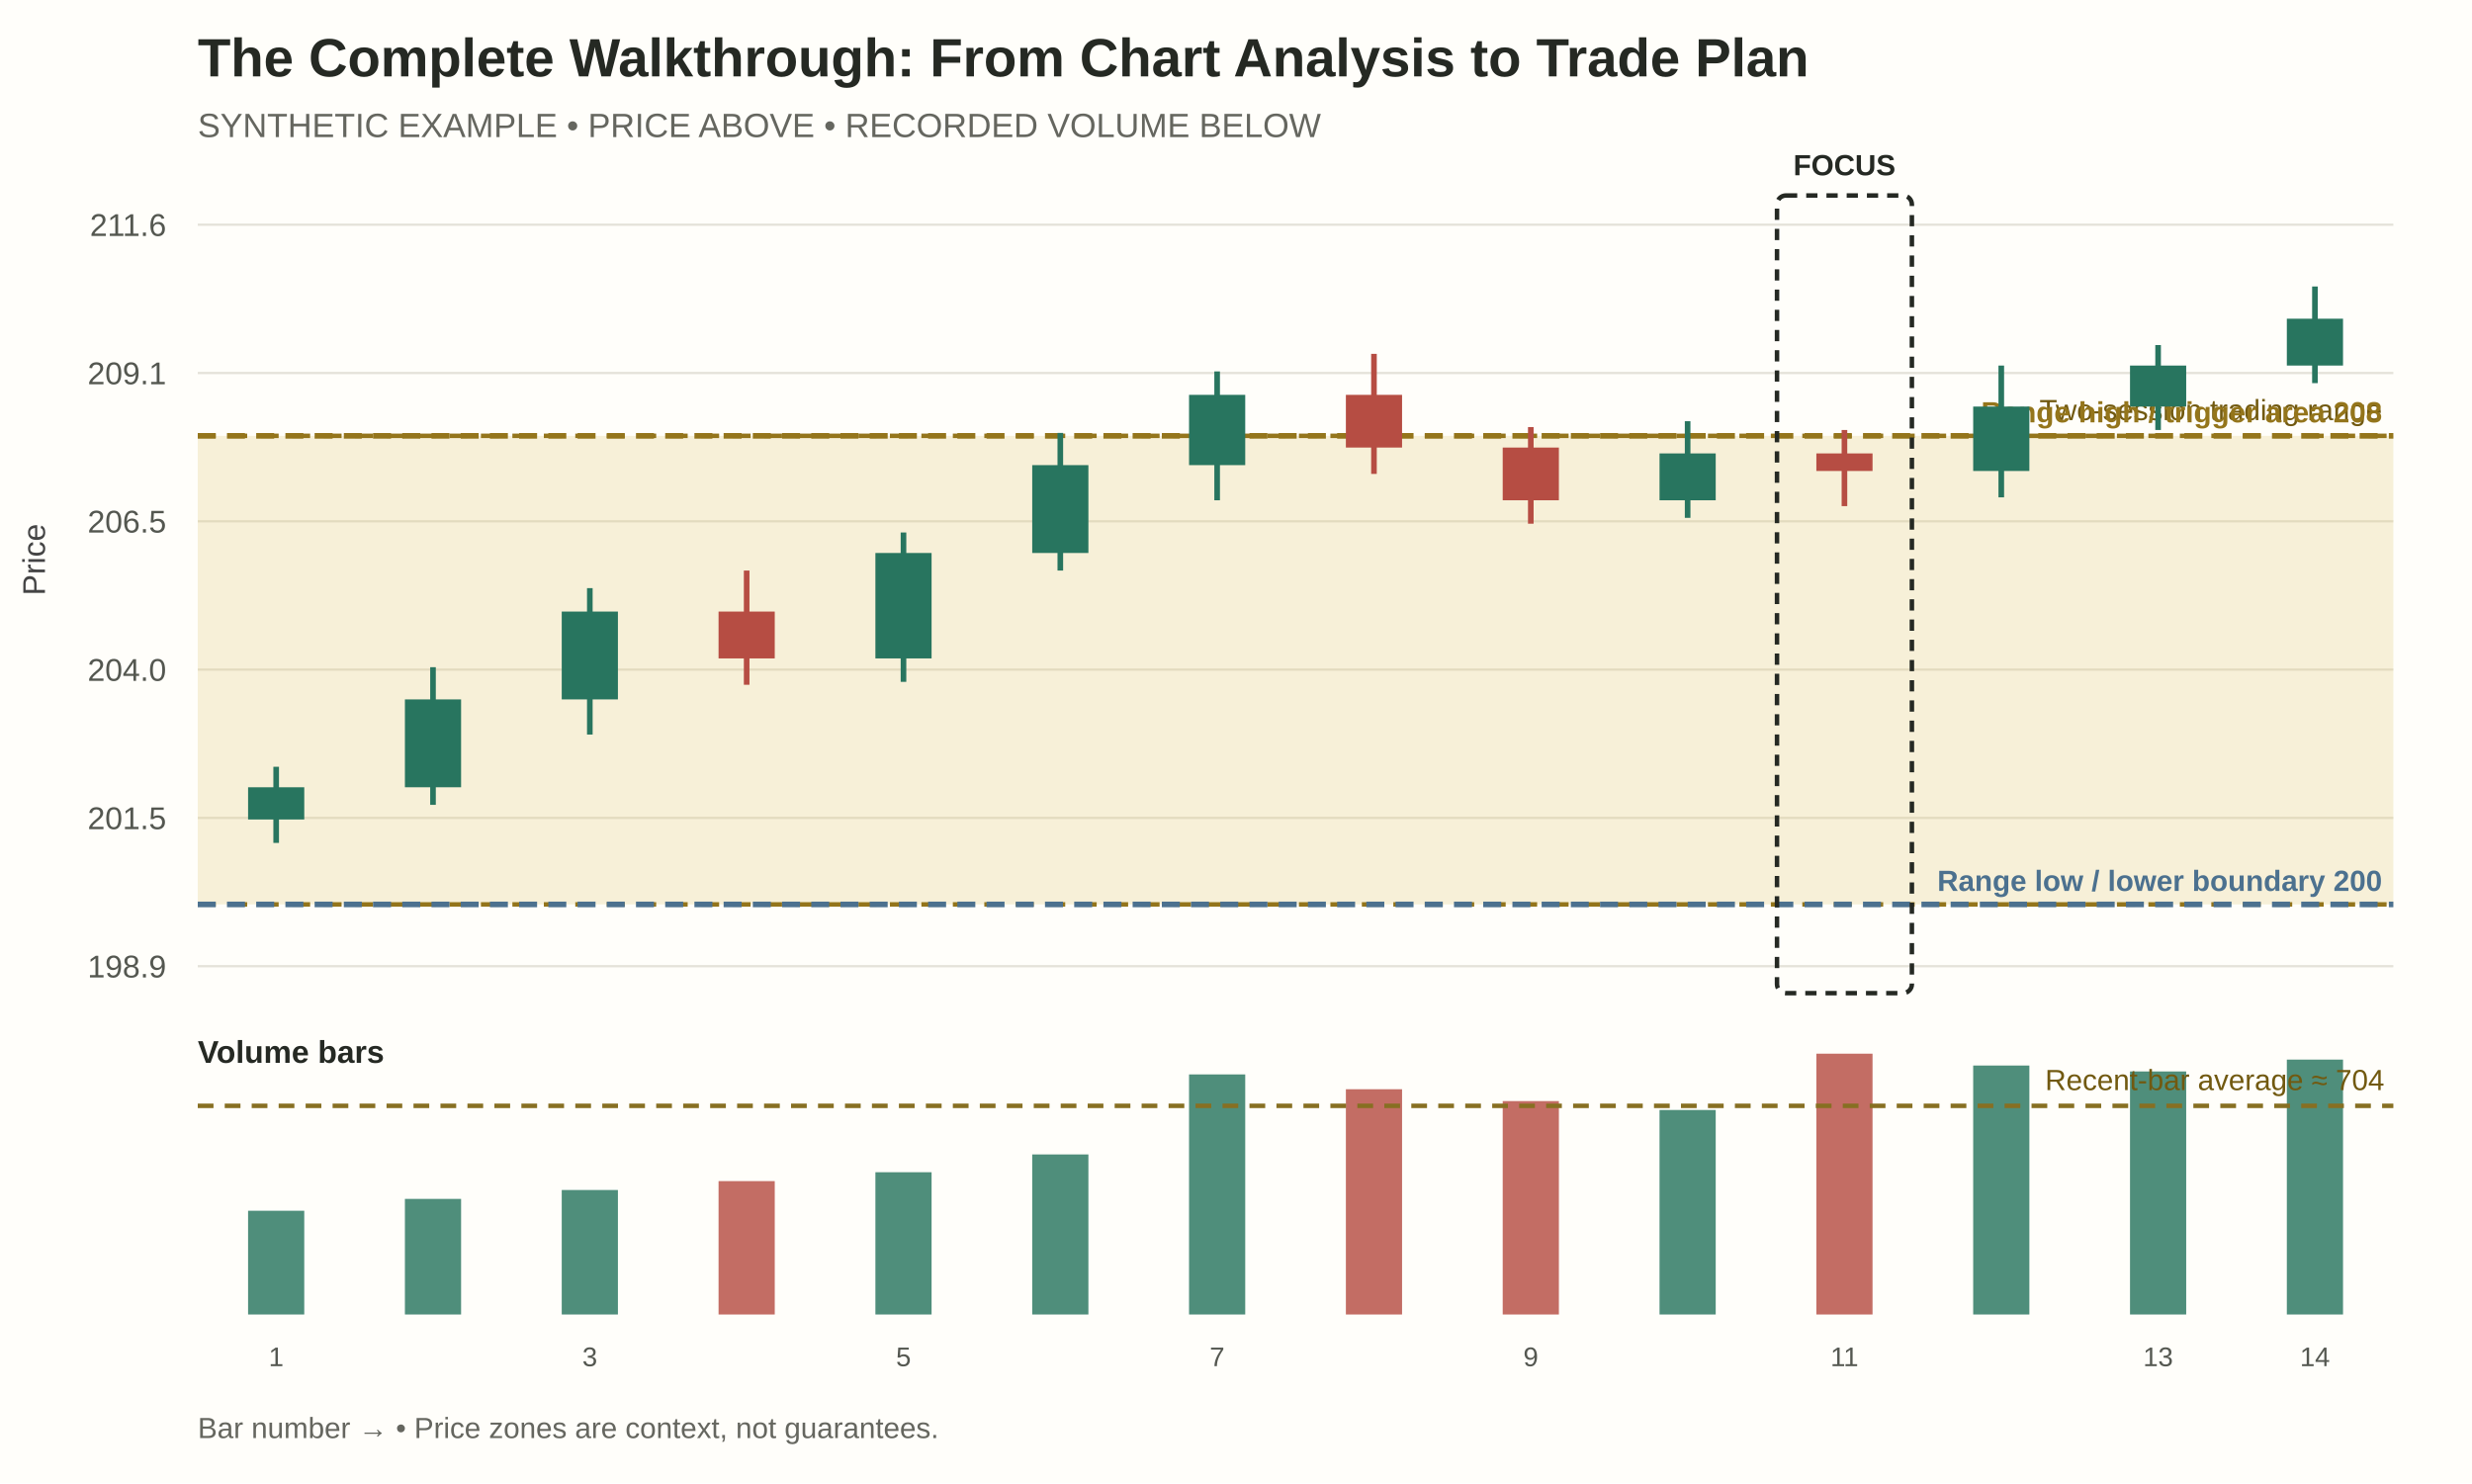
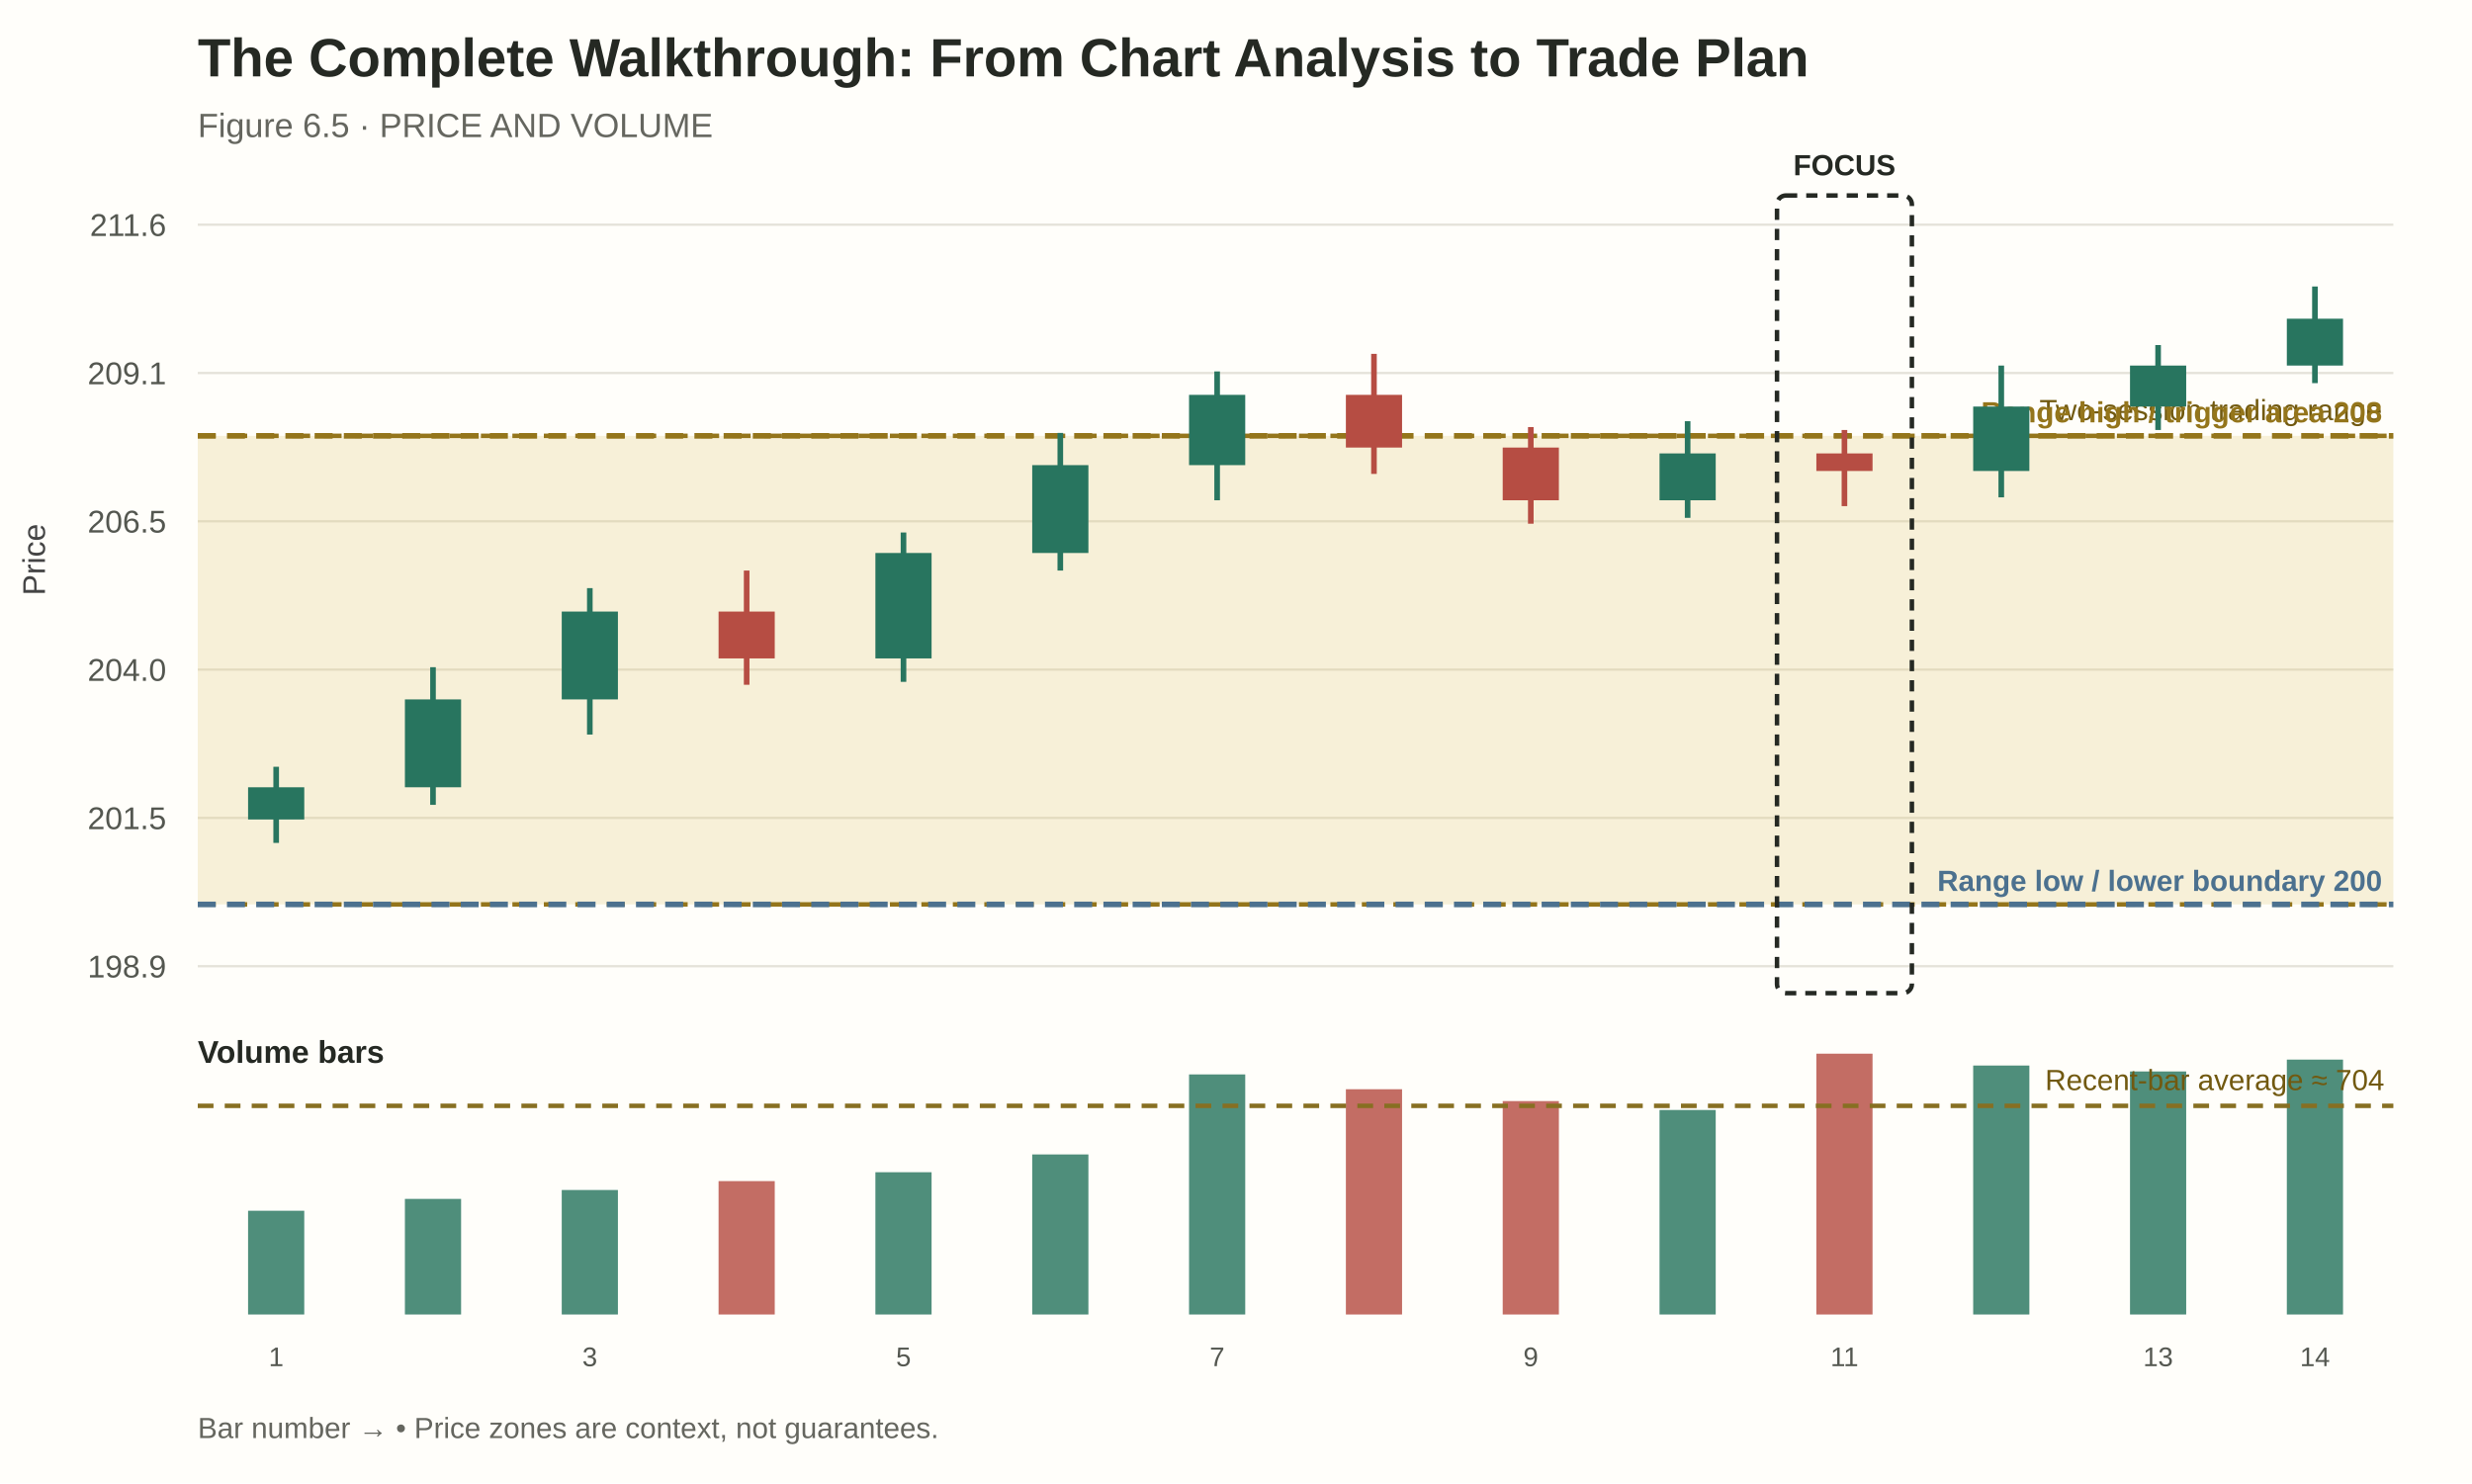
<svg xmlns="http://www.w3.org/2000/svg" role="img" aria-labelledby="chartTitle chartDesc" viewBox="0 0 1100 660" width="1100" height="660">
  <rect width="100%" height="100%" fill="#fffefa" />
  <text x="88" y="34" font-family="Arial,sans-serif" font-size="24" font-weight="700" fill="#252923">The Complete Walkthrough: From Chart Analysis to Trade Plan</text>
-   <text x="88" y="61" font-family="Arial,sans-serif" font-size="15" fill="#65665f">SYNTHETIC EXAMPLE • PRICE ABOVE • RECORDED VOLUME BELOW</text>
+   <text x="88" y="61" font-family="Arial,sans-serif" font-size="15" fill="#65665f">Figure 6.5 · PRICE AND VOLUME</text>
  <line x1="88" x2="1065" y1="430" y2="430" stroke="#e4e2d9" />
  <text x="74" y="435" text-anchor="end" font-family="Arial,sans-serif" font-size="14" fill="#545750">198.9</text>
  <line x1="88" x2="1065" y1="364" y2="364" stroke="#e4e2d9" />
  <text x="74" y="369" text-anchor="end" font-family="Arial,sans-serif" font-size="14" fill="#545750">201.5</text>
  <line x1="88" x2="1065" y1="298" y2="298" stroke="#e4e2d9" />
  <text x="74" y="303" text-anchor="end" font-family="Arial,sans-serif" font-size="14" fill="#545750">204.0</text>
  <line x1="88" x2="1065" y1="232" y2="232" stroke="#e4e2d9" />
  <text x="74" y="237" text-anchor="end" font-family="Arial,sans-serif" font-size="14" fill="#545750">206.5</text>
  <line x1="88" x2="1065" y1="166" y2="166" stroke="#e4e2d9" />
  <text x="74" y="171" text-anchor="end" font-family="Arial,sans-serif" font-size="14" fill="#545750">209.1</text>
  <line x1="88" x2="1065" y1="100" y2="100" stroke="#e4e2d9" />
  <text x="74" y="105" text-anchor="end" font-family="Arial,sans-serif" font-size="14" fill="#545750">211.6</text>
  <rect x="88" y="193.969" width="977" height="208.531" fill="#dfc66b" opacity=".24" />
  <line x1="88" x2="1065" y1="193.969" y2="193.969" stroke="#94751b" stroke-width="2" stroke-dasharray="8 6" />
  <line x1="88" x2="1065" y1="402.5" y2="402.5" stroke="#94751b" stroke-width="2" stroke-dasharray="8 6" />
  <text x="1060" y="186.969" text-anchor="end" font-family="Arial,sans-serif" font-size="13" fill="#715910">Two-session trading range</text>
  <line x1="88" x2="1065" y1="193.969" y2="193.969" stroke="#94751b" stroke-width="2.5" stroke-dasharray="8 5" />
  <text x="1060" y="187.969" text-anchor="end" font-family="Arial,sans-serif" font-size="13" font-weight="700" fill="#94751b">Range high / trigger area 208</text>
  <line x1="88" x2="1065" y1="402.5" y2="402.5" stroke="#4c718f" stroke-width="2.5" stroke-dasharray="8 5" />
  <text x="1060" y="396.5" text-anchor="end" font-family="Arial,sans-serif" font-size="13" font-weight="700" fill="#4c718f">Range low / lower boundary 200</text>
  <text x="20" y="265" transform="rotate(-90 20 265)" font-family="Arial,sans-serif" font-size="14" fill="#444">Price</text>
  <line x1="122.893" x2="122.893" y1="341.244" y2="375.13" stroke="#28755f" stroke-width="2.5" />
  <rect x="110.393" y="350.367" width="25" height="14.336" fill="#28755f" />
  <rect x="110.393" y="538.835" width="25" height="46.165" fill="#28755f" opacity=".82" />
  <text x="122.893" y="608" text-anchor="middle" font-family="Arial,sans-serif" font-size="12" fill="#545750">1</text>
  <line x1="192.679" x2="192.679" y1="296.931" y2="358.187" stroke="#28755f" stroke-width="2.5" />
  <rect x="180.179" y="311.268" width="25" height="39.1" fill="#28755f" />
  <rect x="180.179" y="533.559" width="25" height="51.441" fill="#28755f" opacity=".82" />
  <line x1="262.464" x2="262.464" y1="261.742" y2="326.908" stroke="#28755f" stroke-width="2.5" />
  <rect x="249.964" y="272.168" width="25" height="39.1" fill="#28755f" />
  <rect x="249.964" y="529.602" width="25" height="55.398" fill="#28755f" opacity=".82" />
  <text x="262.464" y="608" text-anchor="middle" font-family="Arial,sans-serif" font-size="12" fill="#545750">3</text>
  <line x1="332.25" x2="332.25" y1="253.922" y2="304.751" stroke="#b64d43" stroke-width="2.5" />
  <rect x="319.75" y="272.168" width="25" height="20.853" fill="#b64d43" />
  <rect x="319.75" y="525.645" width="25" height="59.355" fill="#b64d43" opacity=".82" />
  <line x1="402.036" x2="402.036" y1="236.979" y2="303.448" stroke="#28755f" stroke-width="2.5" />
  <rect x="389.536" y="246.102" width="25" height="46.919" fill="#28755f" />
  <rect x="389.536" y="521.688" width="25" height="63.312" fill="#28755f" opacity=".82" />
  <text x="402.036" y="608" text-anchor="middle" font-family="Arial,sans-serif" font-size="12" fill="#545750">5</text>
  <line x1="471.821" x2="471.821" y1="192.666" y2="253.922" stroke="#28755f" stroke-width="2.5" />
  <rect x="459.321" y="207.002" width="25" height="39.1" fill="#28755f" />
  <rect x="459.321" y="513.774" width="25" height="71.226" fill="#28755f" opacity=".82" />
  <line x1="541.607" x2="541.607" y1="165.296" y2="222.642" stroke="#28755f" stroke-width="2.5" />
  <rect x="529.107" y="175.723" width="25" height="31.28" fill="#28755f" />
  <rect x="529.107" y="478.162" width="25" height="106.838" fill="#28755f" opacity=".82" />
  <text x="541.607" y="608" text-anchor="middle" font-family="Arial,sans-serif" font-size="12" fill="#545750">7</text>
  <line x1="611.393" x2="611.393" y1="157.476" y2="210.912" stroke="#b64d43" stroke-width="2.5" />
  <rect x="598.893" y="175.723" width="25" height="23.46" fill="#b64d43" />
  <rect x="598.893" y="484.756" width="25" height="100.244" fill="#b64d43" opacity=".82" />
  <line x1="681.179" x2="681.179" y1="190.059" y2="233.069" stroke="#b64d43" stroke-width="2.5" />
  <rect x="668.679" y="199.182" width="25" height="23.46" fill="#b64d43" />
  <rect x="668.679" y="490.032" width="25" height="94.968" fill="#b64d43" opacity=".82" />
  <text x="681.179" y="608" text-anchor="middle" font-family="Arial,sans-serif" font-size="12" fill="#545750">9</text>
  <line x1="750.964" x2="750.964" y1="187.453" y2="230.462" stroke="#28755f" stroke-width="2.5" />
  <rect x="738.464" y="201.789" width="25" height="20.853" fill="#28755f" />
  <rect x="738.464" y="493.989" width="25" height="91.011" fill="#28755f" opacity=".82" />
  <line x1="820.75" x2="820.75" y1="191.363" y2="225.249" stroke="#b64d43" stroke-width="2.5" />
  <rect x="808.25" y="201.789" width="25" height="7.82" fill="#b64d43" />
  <rect x="808.25" y="468.929" width="25" height="116.071" fill="#b64d43" opacity=".82" />
  <rect x="790.742" y="87" width="60.016" height="355" fill="none" stroke="#252923" stroke-width="2" stroke-dasharray="5 4" rx="4" />
  <text x="820.75" y="78" text-anchor="middle" font-family="Arial,sans-serif" font-size="13" font-weight="700" fill="#252923">FOCUS</text>
  <text x="820.75" y="608" text-anchor="middle" font-family="Arial,sans-serif" font-size="12" fill="#545750">11</text>
  <line x1="890.536" x2="890.536" y1="162.69" y2="221.339" stroke="#28755f" stroke-width="2.5" />
  <rect x="878.036" y="180.936" width="25" height="28.673" fill="#28755f" />
  <rect x="878.036" y="474.205" width="25" height="110.795" fill="#28755f" opacity=".82" />
  <line x1="960.321" x2="960.321" y1="153.566" y2="191.363" stroke="#28755f" stroke-width="2.5" />
  <rect x="947.821" y="162.69" width="25" height="18.246" fill="#28755f" />
  <rect x="947.821" y="476.843" width="25" height="108.157" fill="#28755f" opacity=".82" />
  <text x="960.321" y="608" text-anchor="middle" font-family="Arial,sans-serif" font-size="12" fill="#545750">13</text>
  <line x1="1030.107" x2="1030.107" y1="127.5" y2="170.509" stroke="#28755f" stroke-width="2.5" />
  <rect x="1017.607" y="141.836" width="25" height="20.853" fill="#28755f" />
  <rect x="1017.607" y="471.567" width="25" height="113.433" fill="#28755f" opacity=".82" />
  <text x="1030.107" y="608" text-anchor="middle" font-family="Arial,sans-serif" font-size="12" fill="#545750">14</text>
  <line x1="88" x2="1065" y1="492.143" y2="492.143" stroke="#876f22" stroke-width="2" stroke-dasharray="7 5" />
  <text x="1061" y="485.143" text-anchor="end" font-family="Arial,sans-serif" font-size="13" fill="#715910">Recent-bar average ≈ 704</text>
  <text x="88" y="473" font-family="Arial,sans-serif" font-size="14" font-weight="700" fill="#252923">Volume bars</text>
  <text x="88" y="640" font-family="Arial,sans-serif" font-size="13" fill="#65665f">Bar number → • Price zones are context, not guarantees.</text>
</svg>
